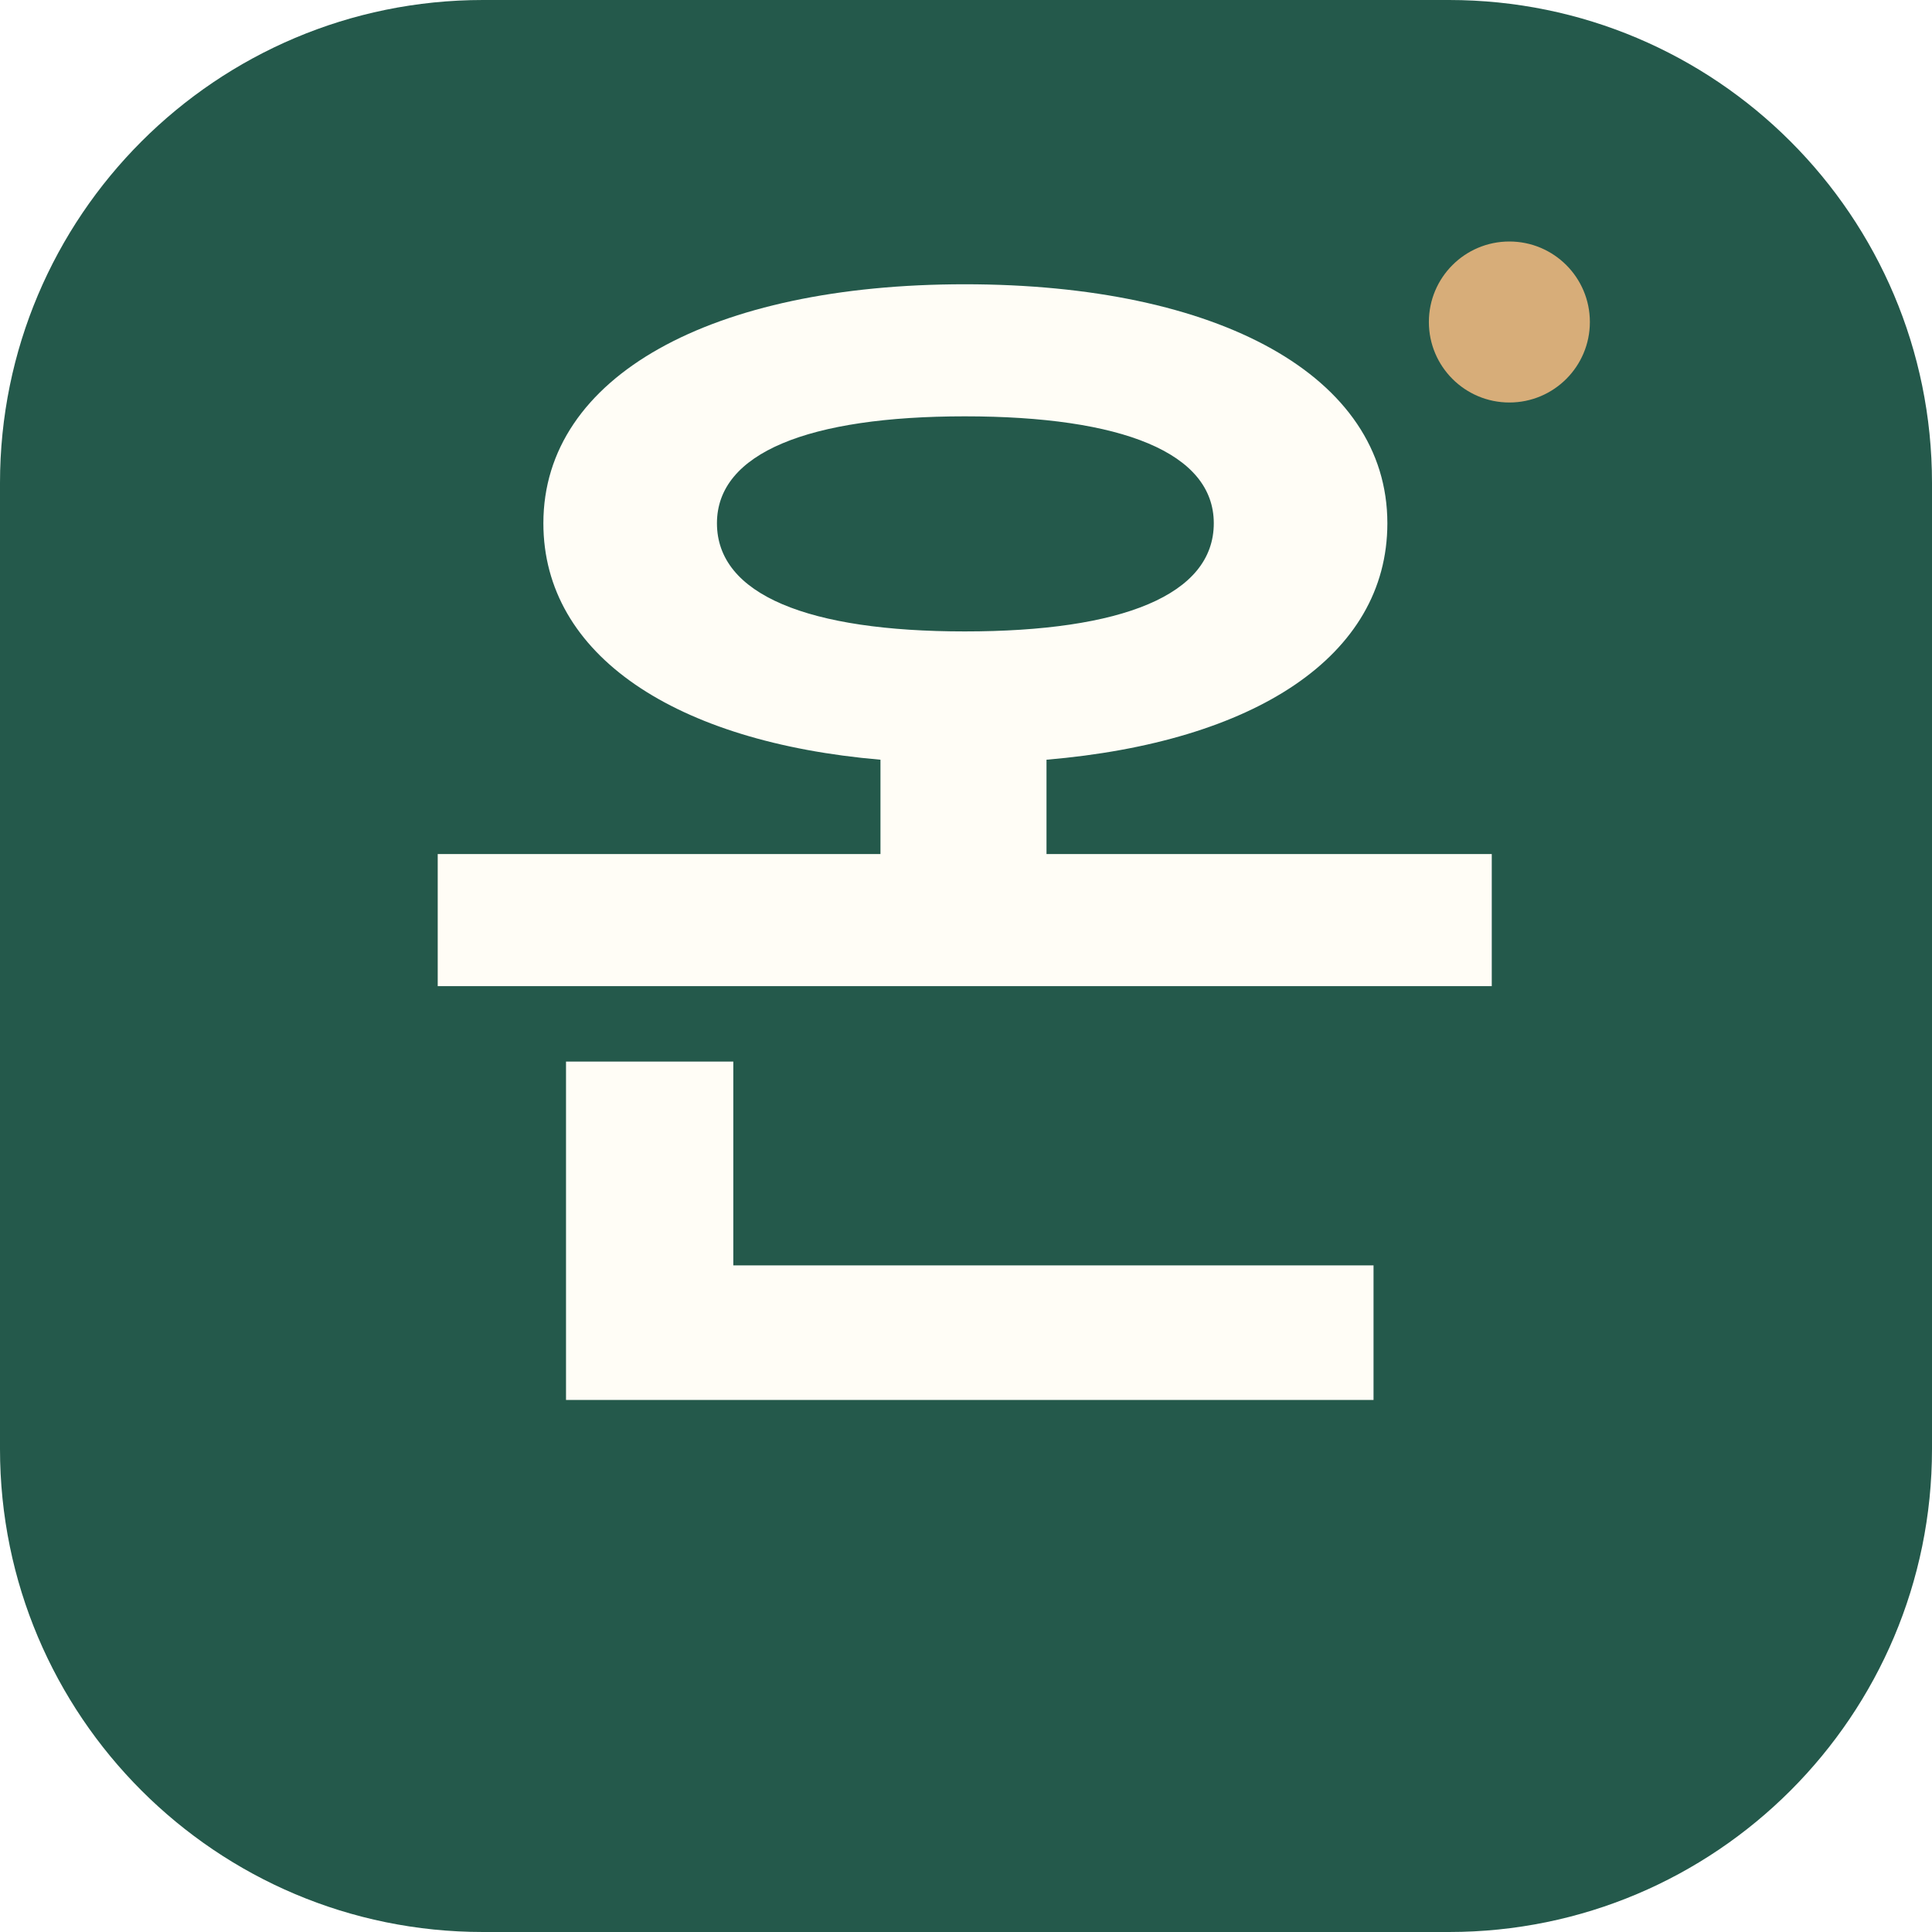
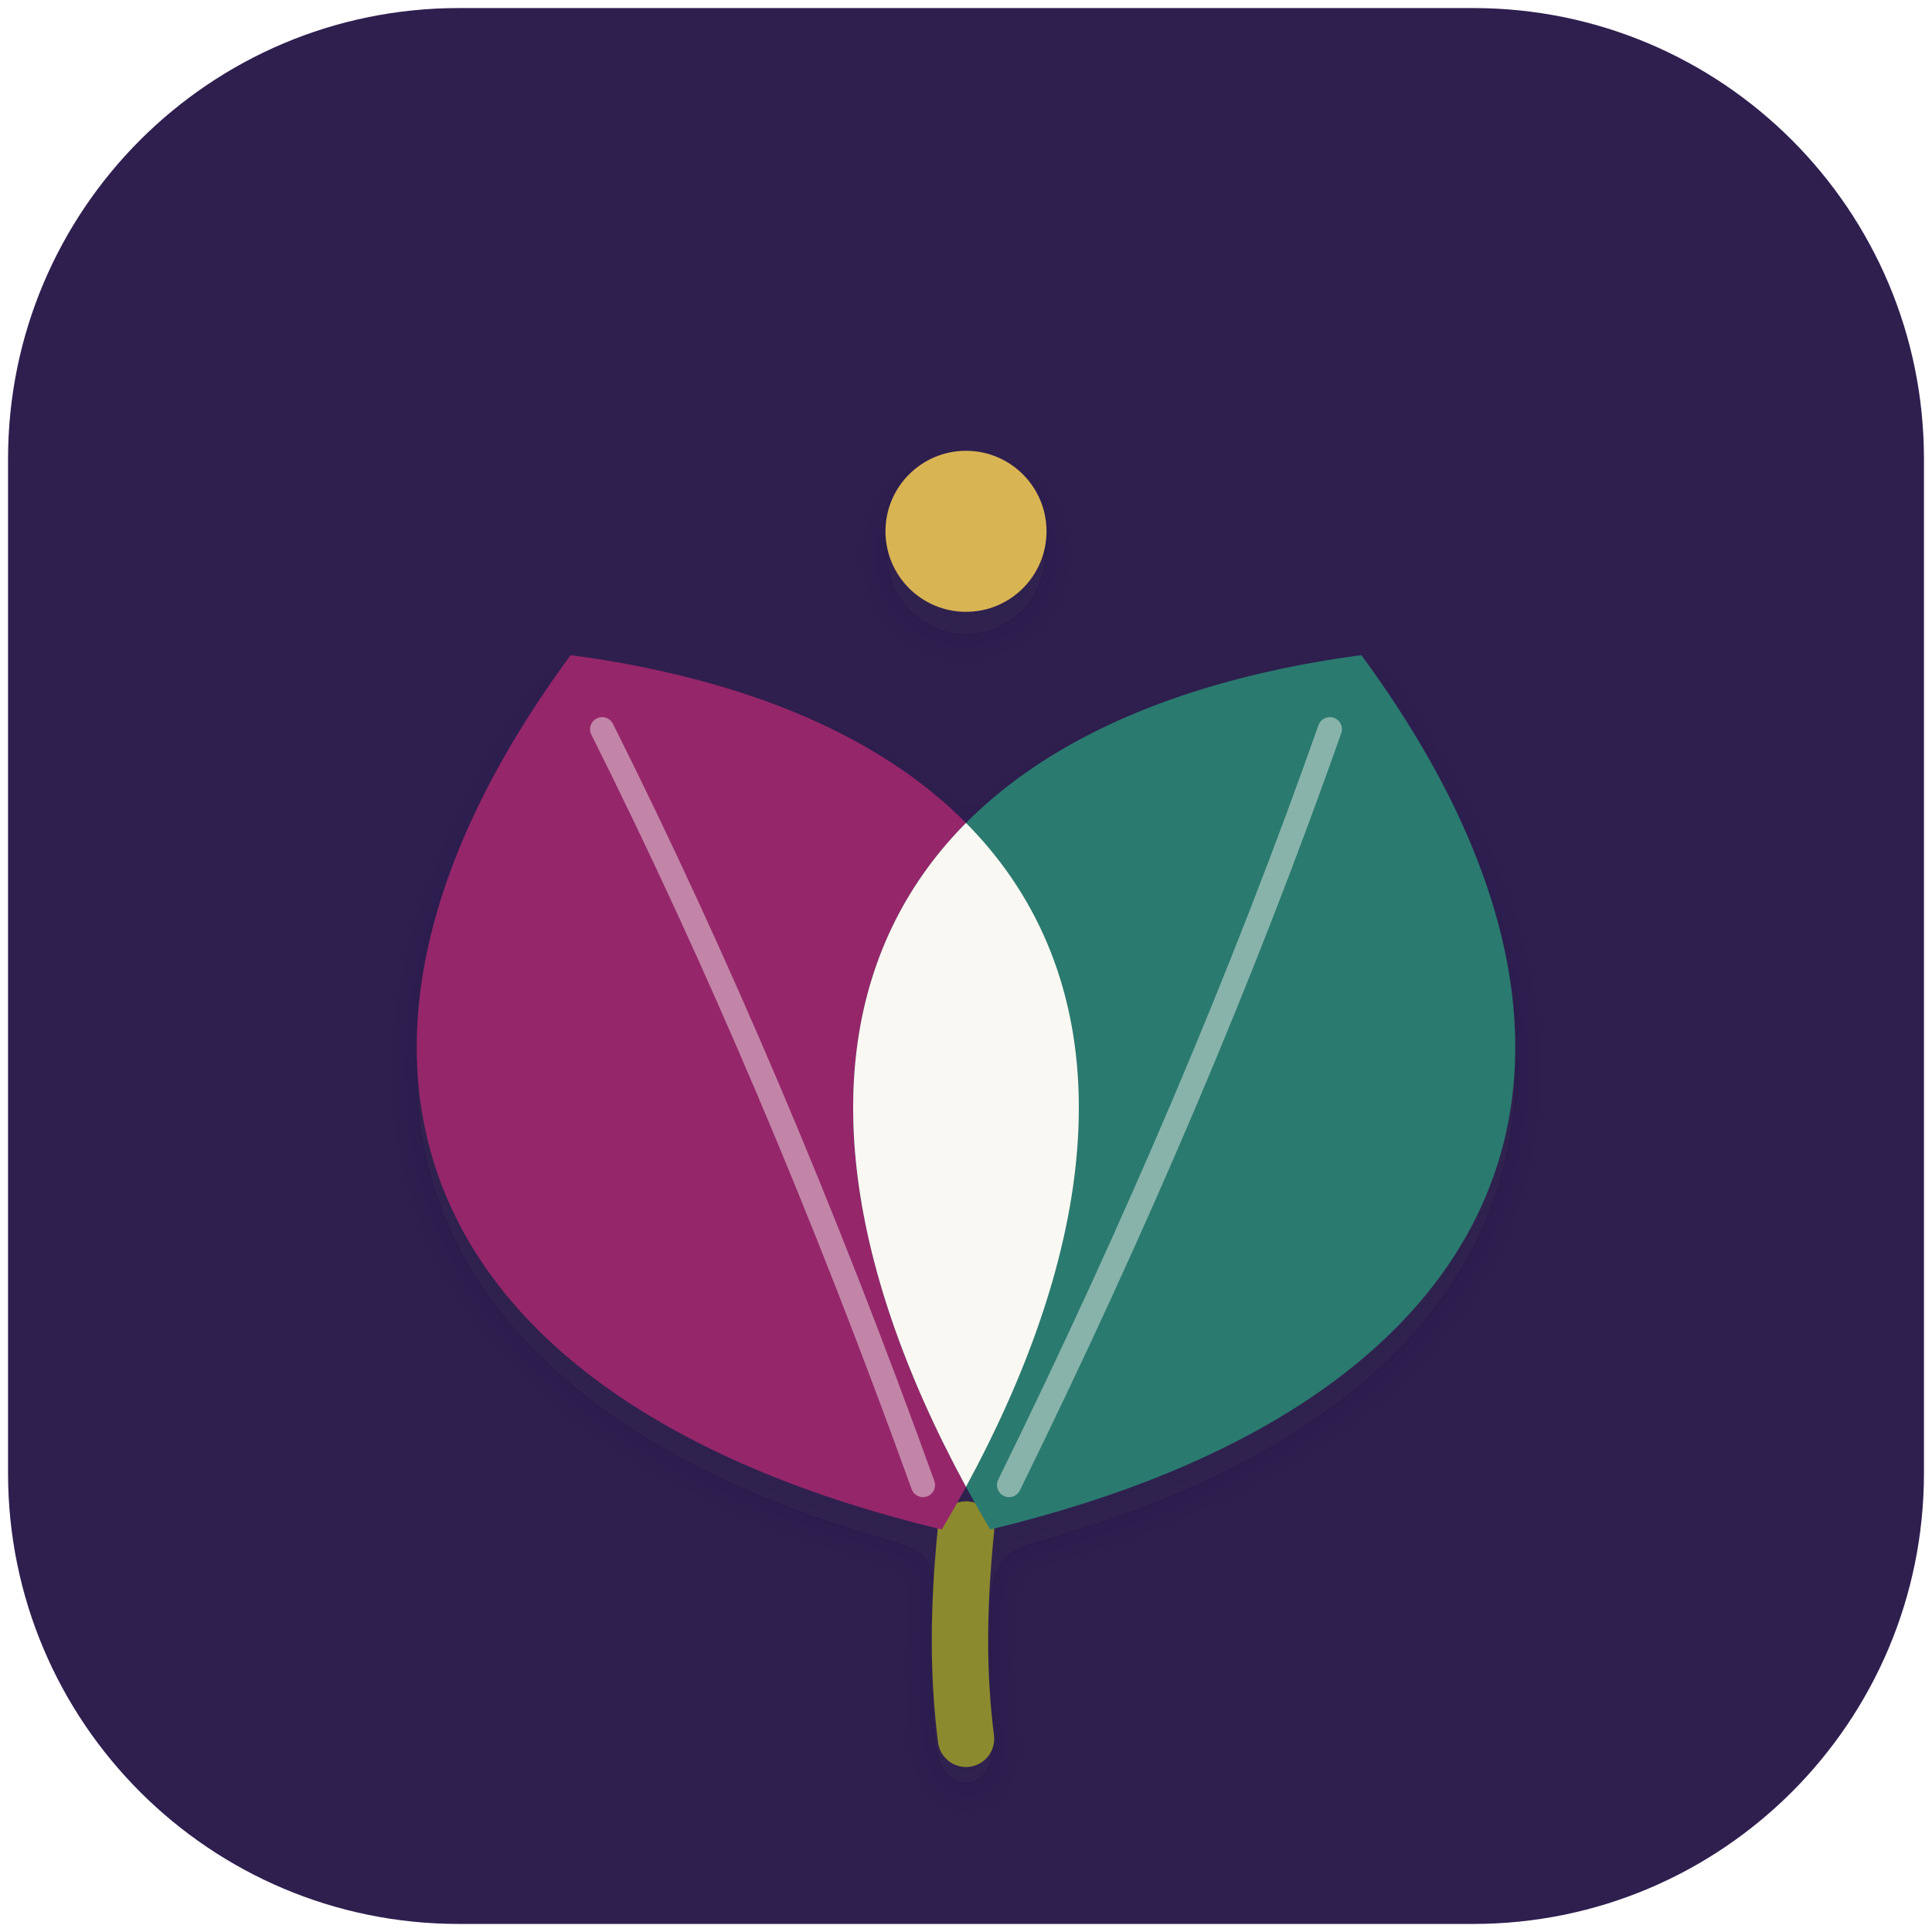
- <svg xmlns="http://www.w3.org/2000/svg" viewBox="0 0 192 192">
-   <rect width="192" height="192" rx="48" fill="#24594b" />
-   <text x="96" y="130" text-anchor="middle" font-family="sans-serif" font-weight="700" font-size="125" fill="#fffdf6">온</text>
-   <circle cx="150" cy="32" r="8" fill="#d7ad79" />
+ <svg xmlns="http://www.w3.org/2000/svg" width="240" height="240" viewBox="0 0 240 240">
+   <defs>
+     <clipPath id="leafA">
+       <path d="M0,0 C54,-40 54,-86 0,-118 C-54,-86 -54,-40 0,0 Z" transform="translate(97,170) rotate(-23)" />
+     </clipPath>
+     <filter id="paper" x="-20%" y="-20%" width="140%" height="140%">
+       <feDropShadow dx="0" dy="3" stdDeviation="2.5" flood-color="#2F1F4F" flood-opacity="0.18" />
+     </filter>
+   </defs>
+   <rect x="1" y="1" width="238" height="238" rx="56" fill="#2F1F4F" />
+   <g transform="translate(20,20)" filter="url(#paper)">
+     <path d="M100,170 C99,180 99,188 100,196" fill="none" stroke="#8C8A2E" stroke-width="7" stroke-linecap="round" />
+     <g transform="translate(97,170) rotate(-23)">
+       <path d="M0,0 C54,-40 54,-86 0,-118 C-54,-86 -54,-40 0,0 Z" fill="#96266B" />
+       <path d="M0,-6 Q3,-60 0,-108" fill="none" stroke="#FAF8F2" stroke-opacity="0.45" stroke-width="3" stroke-linecap="round" />
+     </g>
+     <g transform="translate(103,170) rotate(23)">
+       <path d="M0,0 C54,-40 54,-86 0,-118 C-54,-86 -54,-40 0,0 Z" fill="#2B7A6F" />
+       <path d="M0,-6 Q3,-60 0,-108" fill="none" stroke="#FAF8F2" stroke-opacity="0.45" stroke-width="3" stroke-linecap="round" />
+     </g>
+     <g clip-path="url(#leafA)">
+       <path d="M0,0 C54,-40 54,-86 0,-118 C-54,-86 -54,-40 0,0 Z" transform="translate(103,170) rotate(23)" fill="#FAF8F2" />
+     </g>
+     <circle cx="100" cy="46" r="10" fill="#D9B452" />
+   </g>
</svg>
